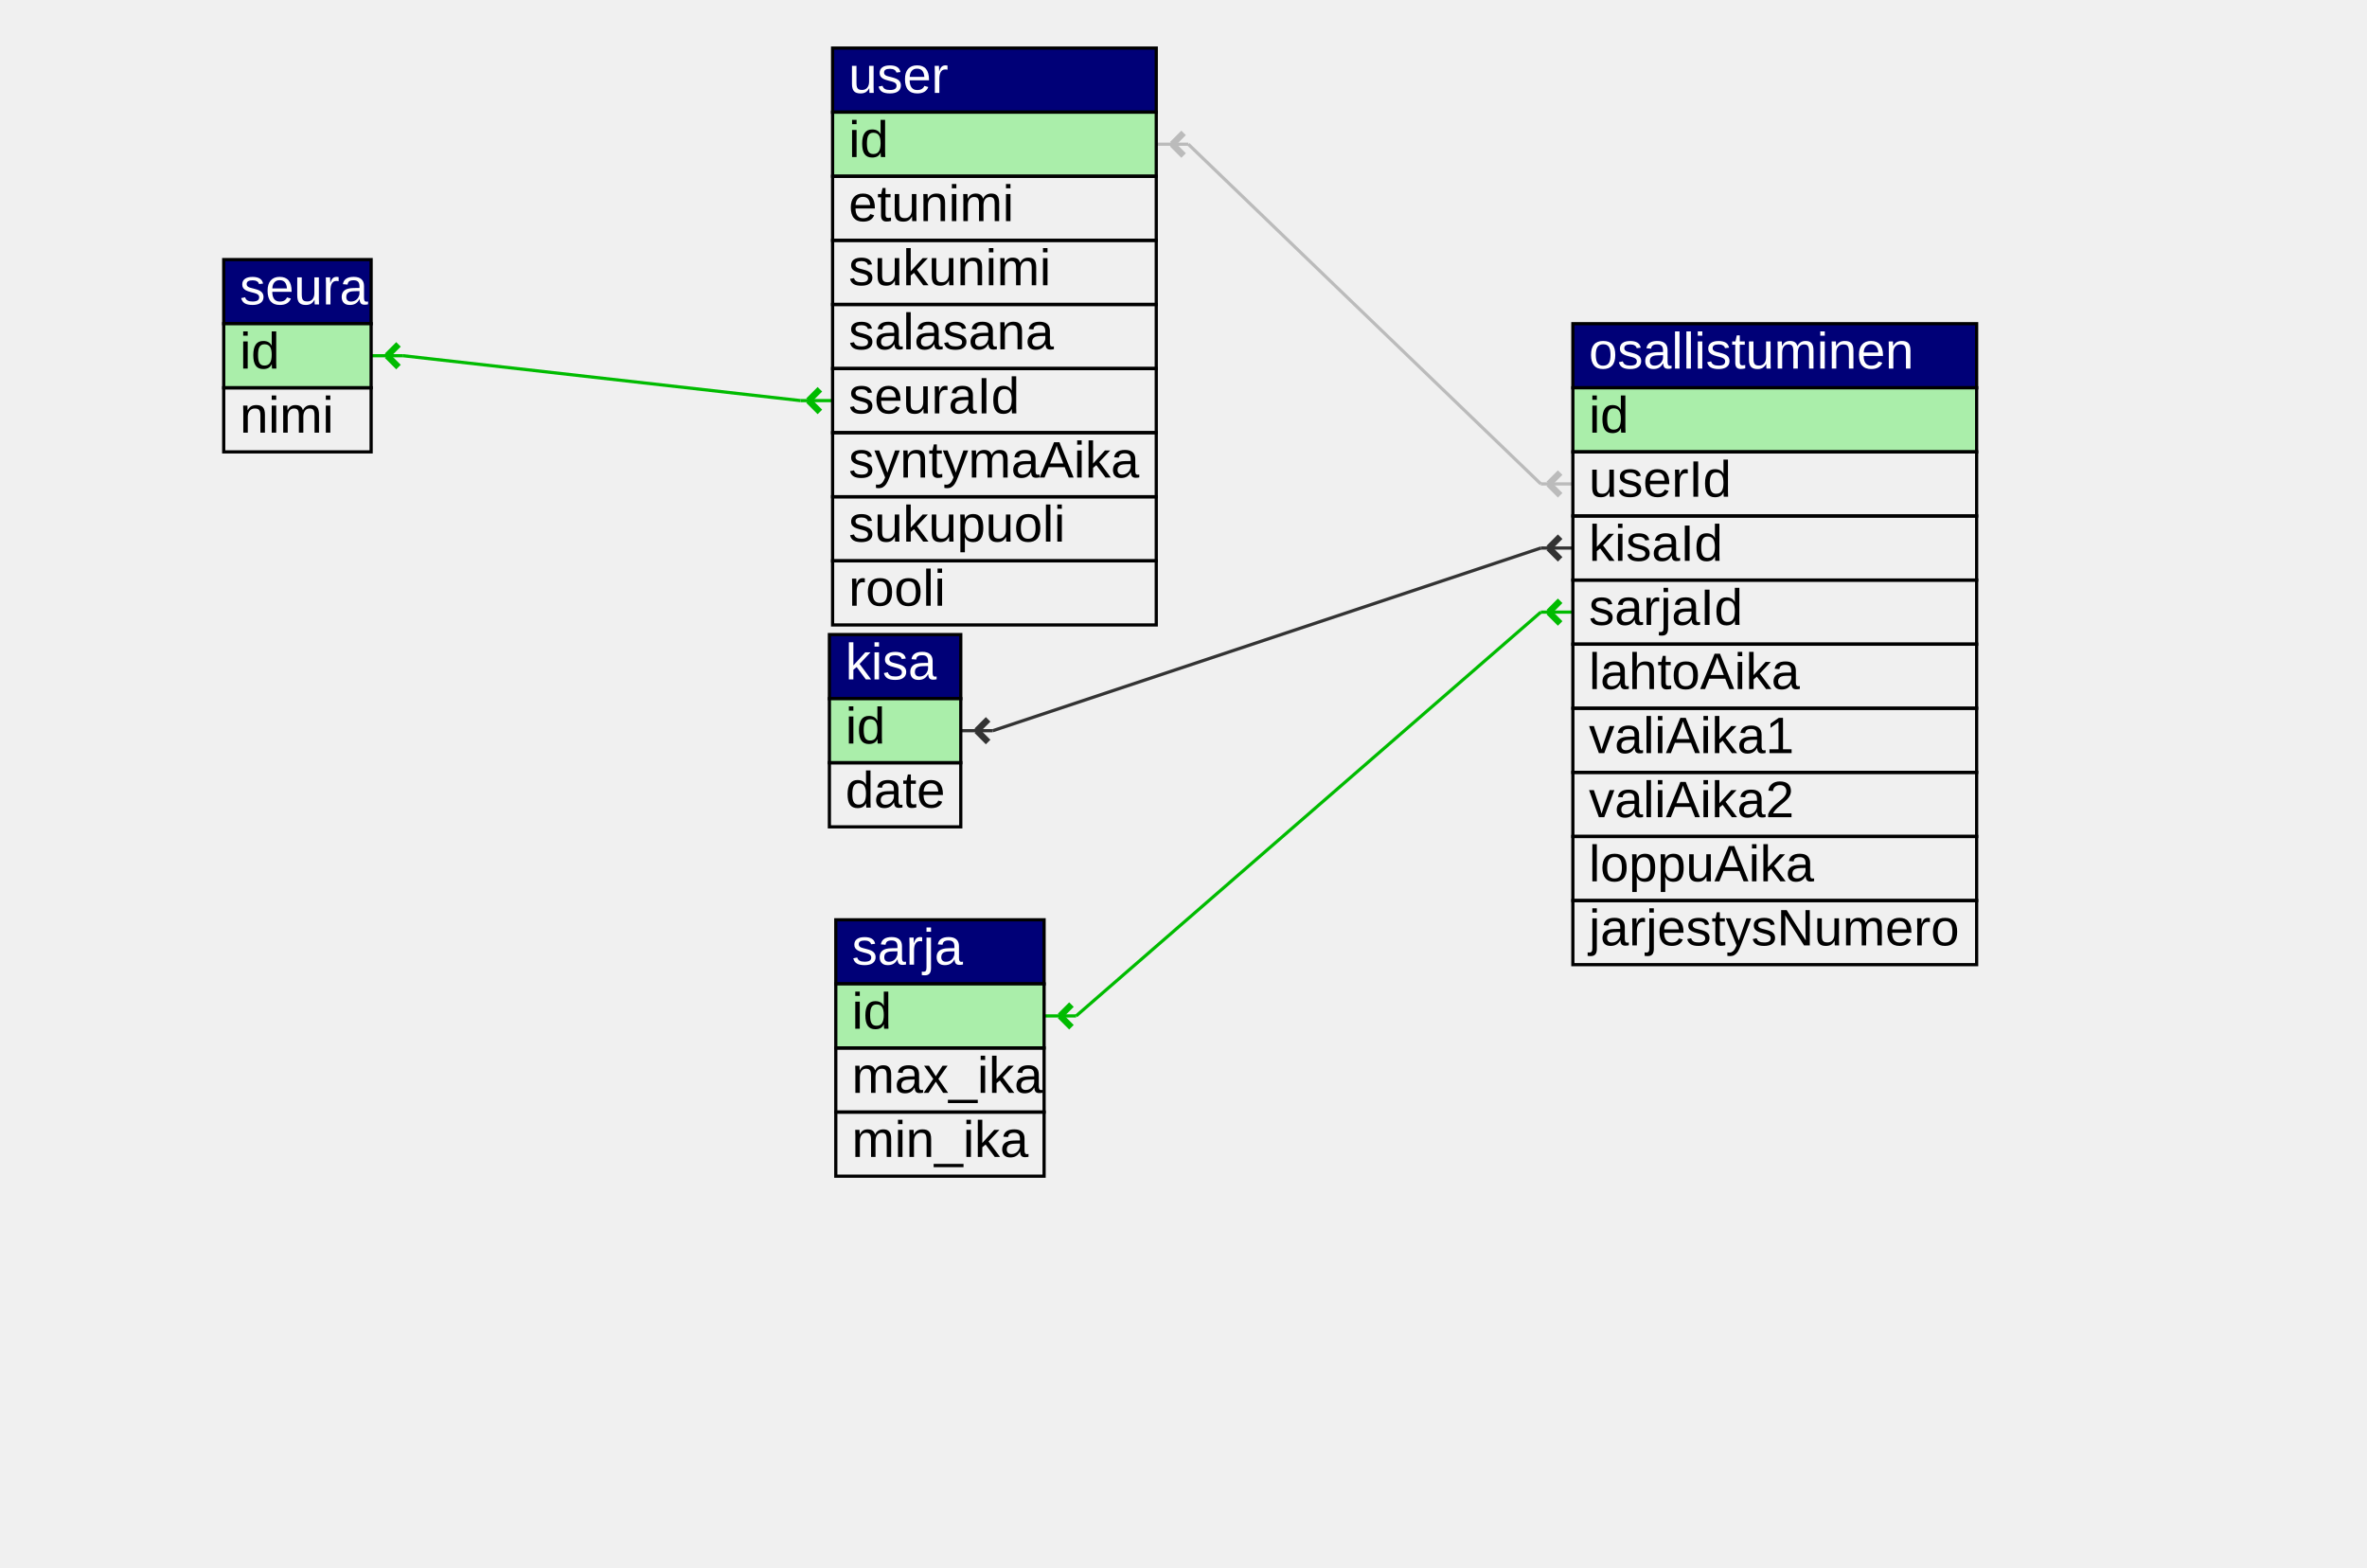
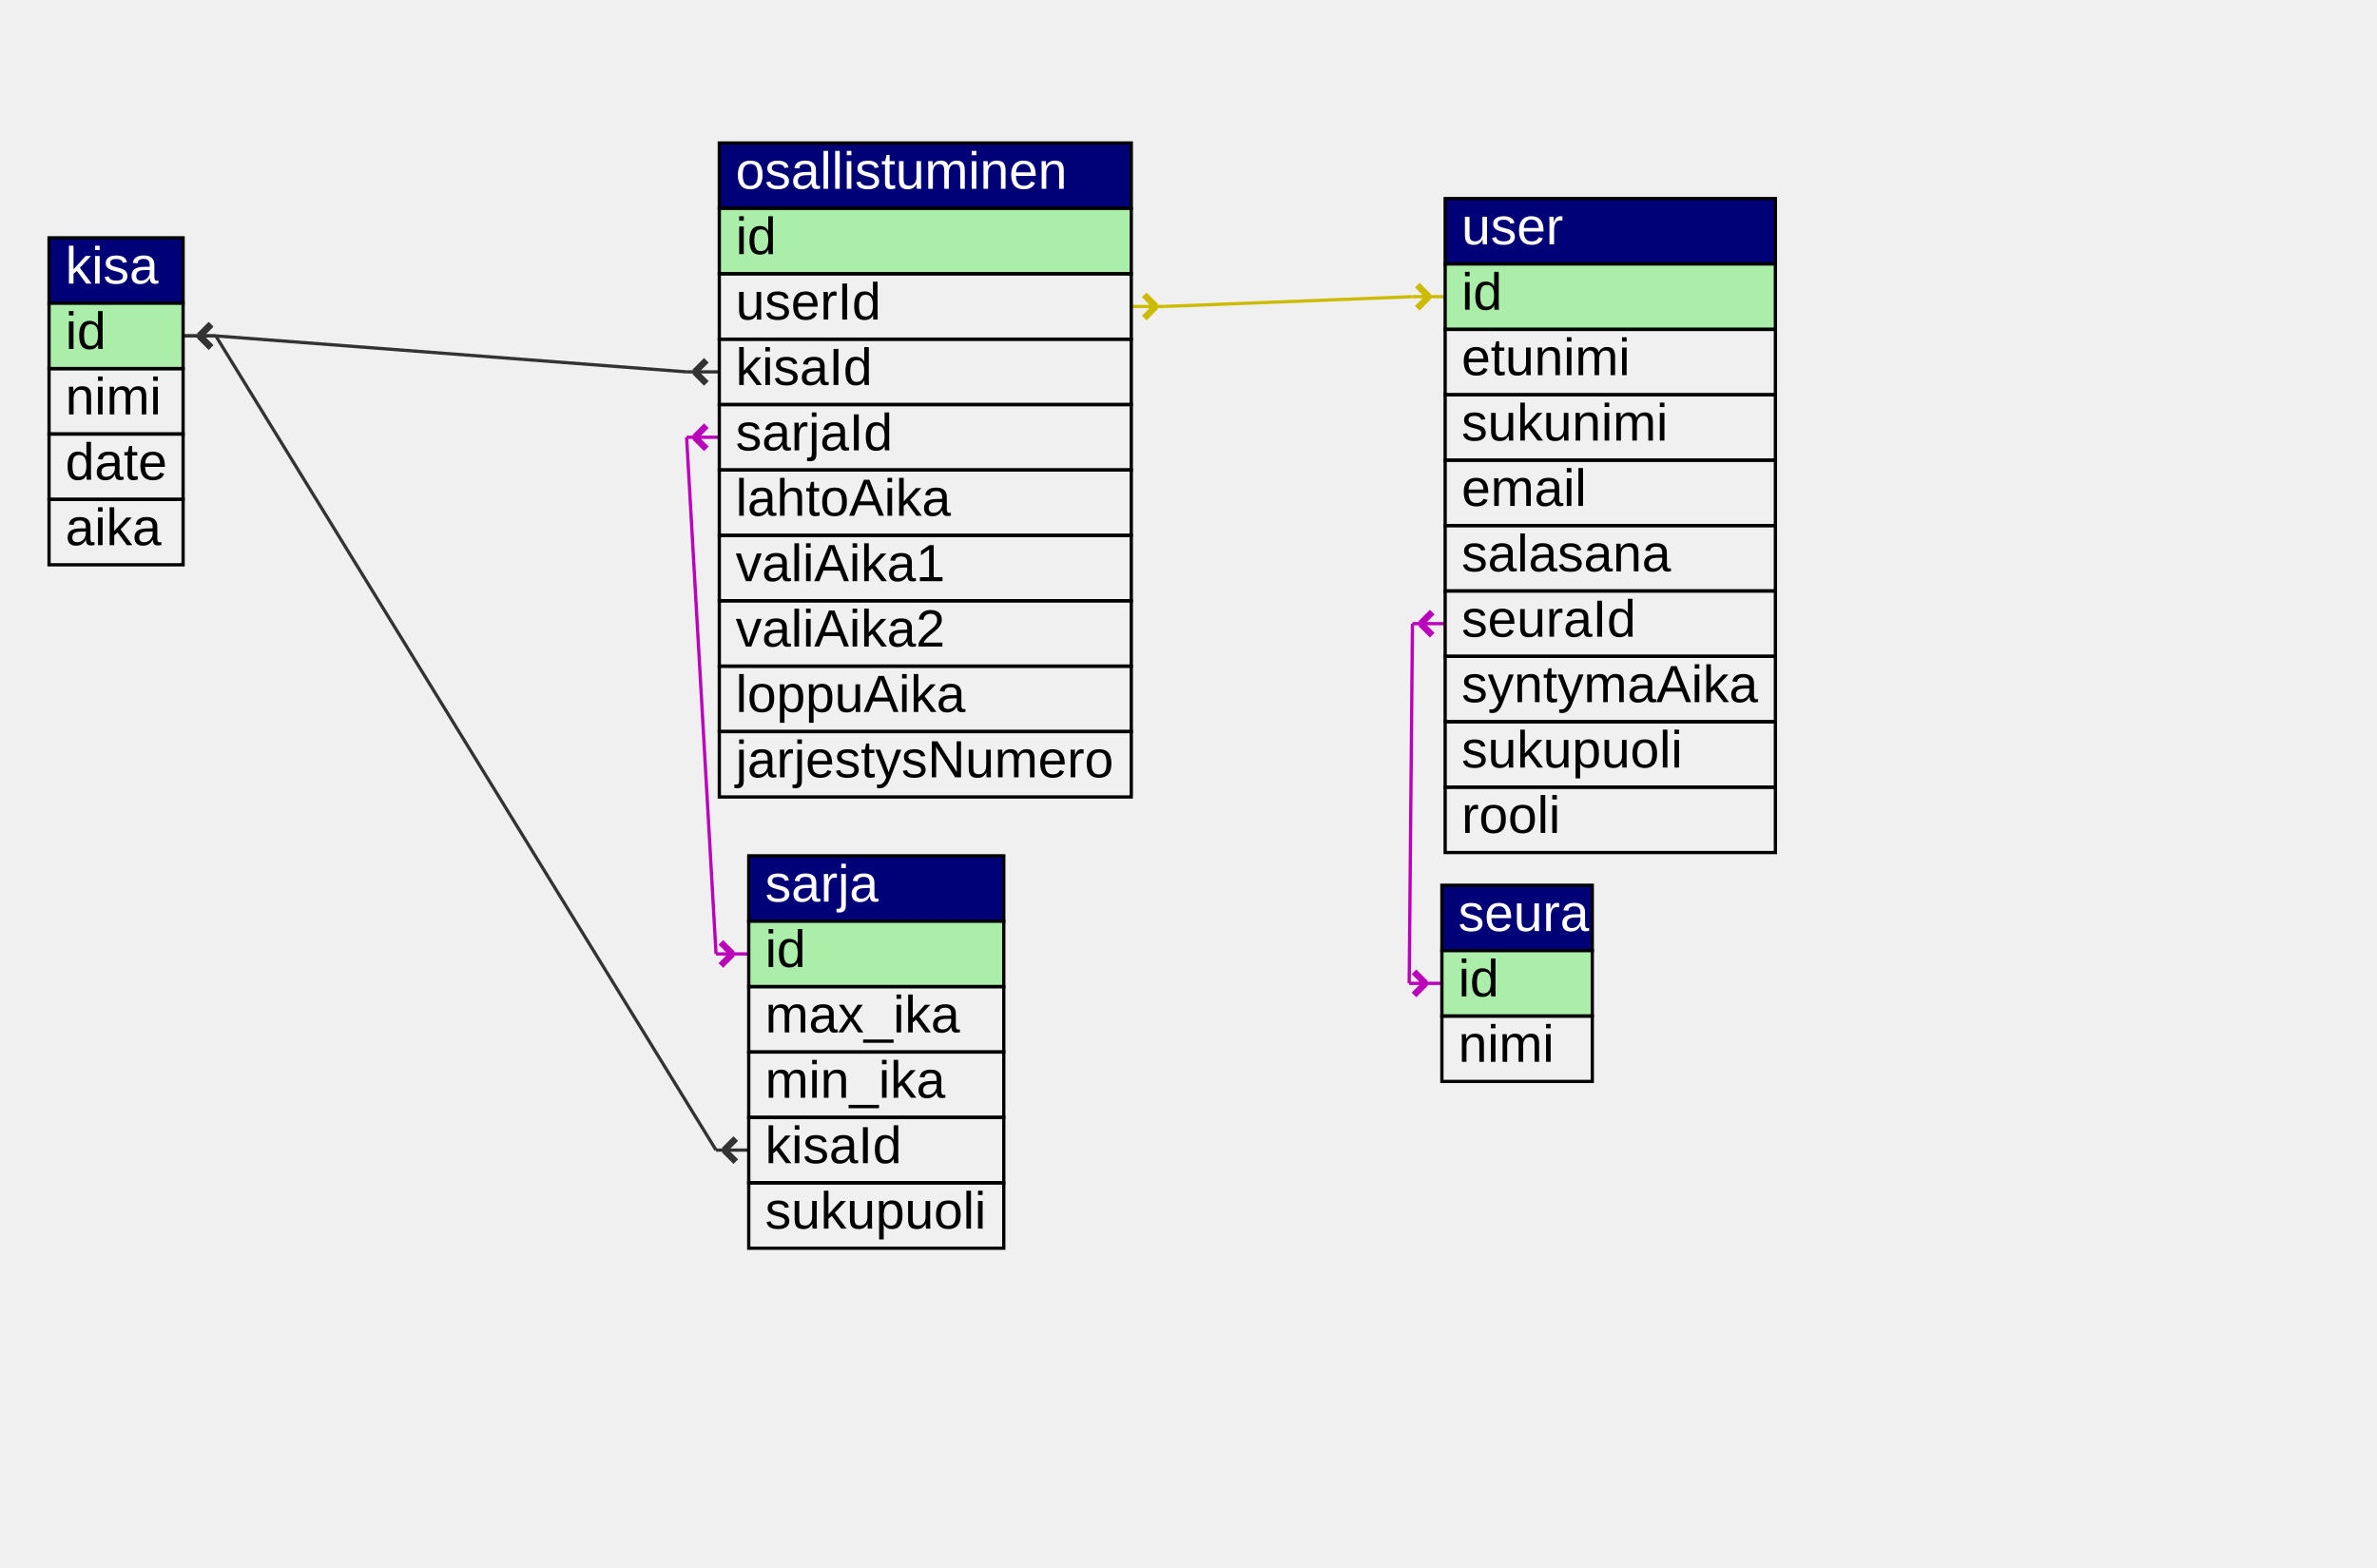
- <svg xmlns="http://www.w3.org/2000/svg" viewBox="52 107 629 489" width="577px" height="382px" version="1.1">
-   <line x1="488" y1="258" x2="478" y2="258" style="stroke:#bbb;stroke-width:1;" />
-   <line x1="368" y1="152" x2="358" y2="152" style="stroke:#bbb;stroke-width:1;" />
-   <line x1="478" y1="258" x2="368" y2="152" style="stroke:#bbb;stroke-width:1;" />
-   <line x1="480.5" y1="258" x2="484.036" y2="261.536" style="stroke:#bbb;stroke-width:2;" />
-   <line x1="480.5" y1="258" x2="484.036" y2="254.464" style="stroke:#bbb;stroke-width:2;" />
-   <line x1="363" y1="152" x2="366.536" y2="155.536" style="stroke:#bbb;stroke-width:2;" />
-   <line x1="363" y1="152" x2="366.536" y2="148.464" style="stroke:#bbb;stroke-width:2;" />
-   <line x1="488" y1="278" x2="478" y2="278" style="stroke:#333;stroke-width:1;" />
-   <line x1="307" y1="335" x2="297" y2="335" style="stroke:#333;stroke-width:1;" />
-   <line x1="478" y1="278" x2="307" y2="335" style="stroke:#333;stroke-width:1;" />
-   <line x1="480.5" y1="278" x2="484.036" y2="281.536" style="stroke:#333;stroke-width:2;" />
-   <line x1="480.5" y1="278" x2="484.036" y2="274.464" style="stroke:#333;stroke-width:2;" />
-   <line x1="302" y1="335" x2="305.536" y2="338.536" style="stroke:#333;stroke-width:2;" />
-   <line x1="302" y1="335" x2="305.536" y2="331.464" style="stroke:#333;stroke-width:2;" />
-   <line x1="488" y1="298" x2="478" y2="298" style="stroke:#0b0;stroke-width:1;" />
-   <line x1="333" y1="424" x2="323" y2="424" style="stroke:#0b0;stroke-width:1;" />
-   <line x1="478" y1="298" x2="333" y2="424" style="stroke:#0b0;stroke-width:1;" />
-   <line x1="480.5" y1="298" x2="484.036" y2="301.536" style="stroke:#0b0;stroke-width:2;" />
-   <line x1="480.5" y1="298" x2="484.036" y2="294.464" style="stroke:#0b0;stroke-width:2;" />
-   <line x1="328" y1="424" x2="331.536" y2="427.536" style="stroke:#0b0;stroke-width:2;" />
-   <line x1="328" y1="424" x2="331.536" y2="420.464" style="stroke:#0b0;stroke-width:2;" />
-   <line x1="257" y1="232" x2="247" y2="232" style="stroke:#0b0;stroke-width:1;" />
-   <line x1="123" y1="218" x2="113" y2="218" style="stroke:#0b0;stroke-width:1;" />
-   <line x1="247" y1="232" x2="123" y2="218" style="stroke:#0b0;stroke-width:1;" />
-   <line x1="249.5" y1="232" x2="253.036" y2="235.536" style="stroke:#0b0;stroke-width:2;" />
-   <line x1="249.5" y1="232" x2="253.036" y2="228.464" style="stroke:#0b0;stroke-width:2;" />
-   <line x1="118" y1="218" x2="121.536" y2="221.536" style="stroke:#0b0;stroke-width:2;" />
-   <line x1="118" y1="218" x2="121.536" y2="214.464" style="stroke:#0b0;stroke-width:2;" />
-   <rect width="41" height="20" x="256" y="305" style="fill:#007;stroke:black;" />
-   <text width="41" height="20" x="261" y="319" style="fill:#fff;" font-family="Arial" font-size="16px"> kisa</text>
-   <rect width="41" height="20" x="256" y="325" style="fill:#aea;stroke:black;" />
-   <text width="41" height="20" x="261" y="339" style="fill:black;" font-family="Arial" font-size="16px">id</text>
-   <rect width="41" height="20" x="256" y="345" style="fill:none;stroke:black;" />
-   <text width="41" height="20" x="261" y="359" style="fill:black;" font-family="Arial" font-size="16px">date</text>
-   <rect width="126" height="20" x="488" y="208" style="fill:#007;stroke:black;" />
-   <text width="126" height="20" x="493" y="222" style="fill:#fff;" font-family="Arial" font-size="16px"> osallistuminen</text>
-   <rect width="126" height="20" x="488" y="228" style="fill:#aea;stroke:black;" />
-   <text width="126" height="20" x="493" y="242" style="fill:black;" font-family="Arial" font-size="16px">id</text>
-   <rect width="126" height="20" x="488" y="248" style="fill:none;stroke:black;" />
-   <text width="126" height="20" x="493" y="262" style="fill:black;" font-family="Arial" font-size="16px">userId</text>
-   <rect width="126" height="20" x="488" y="268" style="fill:none;stroke:black;" />
-   <text width="126" height="20" x="493" y="282" style="fill:black;" font-family="Arial" font-size="16px">kisaId</text>
-   <rect width="126" height="20" x="488" y="288" style="fill:none;stroke:black;" />
-   <text width="126" height="20" x="493" y="302" style="fill:black;" font-family="Arial" font-size="16px">sarjaId</text>
-   <rect width="126" height="20" x="488" y="308" style="fill:none;stroke:black;" />
-   <text width="126" height="20" x="493" y="322" style="fill:black;" font-family="Arial" font-size="16px">lahtoAika</text>
-   <rect width="126" height="20" x="488" y="328" style="fill:none;stroke:black;" />
-   <text width="126" height="20" x="493" y="342" style="fill:black;" font-family="Arial" font-size="16px">valiAika1</text>
-   <rect width="126" height="20" x="488" y="348" style="fill:none;stroke:black;" />
-   <text width="126" height="20" x="493" y="362" style="fill:black;" font-family="Arial" font-size="16px">valiAika2</text>
-   <rect width="126" height="20" x="488" y="368" style="fill:none;stroke:black;" />
-   <text width="126" height="20" x="493" y="382" style="fill:black;" font-family="Arial" font-size="16px">loppuAika</text>
-   <rect width="126" height="20" x="488" y="388" style="fill:none;stroke:black;" />
-   <text width="126" height="20" x="493" y="402" style="fill:black;" font-family="Arial" font-size="16px">jarjestysNumero</text>
-   <rect width="65" height="20" x="258" y="394" style="fill:#007;stroke:black;" />
-   <text width="65" height="20" x="263" y="408" style="fill:#fff;" font-family="Arial" font-size="16px"> sarja</text>
-   <rect width="65" height="20" x="258" y="414" style="fill:#aea;stroke:black;" />
-   <text width="65" height="20" x="263" y="428" style="fill:black;" font-family="Arial" font-size="16px">id</text>
-   <rect width="65" height="20" x="258" y="434" style="fill:none;stroke:black;" />
-   <text width="65" height="20" x="263" y="448" style="fill:black;" font-family="Arial" font-size="16px">max_ika</text>
-   <rect width="65" height="20" x="258" y="454" style="fill:none;stroke:black;" />
-   <text width="65" height="20" x="263" y="468" style="fill:black;" font-family="Arial" font-size="16px">min_ika</text>
-   <rect width="46" height="20" x="67" y="188" style="fill:#007;stroke:black;" />
-   <text width="46" height="20" x="72" y="202" style="fill:#fff;" font-family="Arial" font-size="16px"> seura</text>
-   <rect width="46" height="20" x="67" y="208" style="fill:#aea;stroke:black;" />
-   <text width="46" height="20" x="72" y="222" style="fill:black;" font-family="Arial" font-size="16px">id</text>
-   <rect width="46" height="20" x="67" y="228" style="fill:none;stroke:black;" />
-   <text width="46" height="20" x="72" y="242" style="fill:black;" font-family="Arial" font-size="16px">nimi</text>
-   <rect width="101" height="20" x="257" y="122" style="fill:#007;stroke:black;" />
-   <text width="101" height="20" x="262" y="136" style="fill:#fff;" font-family="Arial" font-size="16px"> user</text>
-   <rect width="101" height="20" x="257" y="142" style="fill:#aea;stroke:black;" />
-   <text width="101" height="20" x="262" y="156" style="fill:black;" font-family="Arial" font-size="16px">id</text>
-   <rect width="101" height="20" x="257" y="162" style="fill:none;stroke:black;" />
-   <text width="101" height="20" x="262" y="176" style="fill:black;" font-family="Arial" font-size="16px">etunimi</text>
-   <rect width="101" height="20" x="257" y="182" style="fill:none;stroke:black;" />
-   <text width="101" height="20" x="262" y="196" style="fill:black;" font-family="Arial" font-size="16px">sukunimi</text>
-   <rect width="101" height="20" x="257" y="202" style="fill:none;stroke:black;" />
-   <text width="101" height="20" x="262" y="216" style="fill:black;" font-family="Arial" font-size="16px">salasana</text>
-   <rect width="101" height="20" x="257" y="222" style="fill:none;stroke:black;" />
-   <text width="101" height="20" x="262" y="236" style="fill:black;" font-family="Arial" font-size="16px">seuraId</text>
-   <rect width="101" height="20" x="257" y="242" style="fill:none;stroke:black;" />
-   <text width="101" height="20" x="262" y="256" style="fill:black;" font-family="Arial" font-size="16px">syntymaAika</text>
-   <rect width="101" height="20" x="257" y="262" style="fill:none;stroke:black;" />
-   <text width="101" height="20" x="262" y="276" style="fill:black;" font-family="Arial" font-size="16px">sukupuoli</text>
-   <rect width="101" height="20" x="257" y="282" style="fill:none;stroke:black;" />
-   <text width="101" height="20" x="262" y="296" style="fill:black;" font-family="Arial" font-size="16px">rooli</text>
+ <svg xmlns="http://www.w3.org/2000/svg" viewBox="169 54 727 422" width="558px" height="368px" version="1.1">
+   <line x1="515" y1="119" x2="525" y2="119" style="stroke:#cb0;stroke-width:1;" />
+   <line x1="601" y1="116" x2="611" y2="116" style="stroke:#cb0;stroke-width:1;" />
+   <line x1="525" y1="119" x2="601" y2="116" style="stroke:#cb0;stroke-width:1;" />
+   <line x1="522.5" y1="119" x2="518.964" y2="122.536" style="stroke:#cb0;stroke-width:2;" />
+   <line x1="522.5" y1="119" x2="518.964" y2="115.464" style="stroke:#cb0;stroke-width:2;" />
+   <line x1="606" y1="116" x2="602.464" y2="119.536" style="stroke:#cb0;stroke-width:2;" />
+   <line x1="606" y1="116" x2="602.464" y2="112.464" style="stroke:#cb0;stroke-width:2;" />
+   <line x1="389" y1="139" x2="379" y2="139" style="stroke:#333;stroke-width:1;" />
+   <line x1="235" y1="128" x2="225" y2="128" style="stroke:#333;stroke-width:1;" />
+   <line x1="379" y1="139" x2="235" y2="128" style="stroke:#333;stroke-width:1;" />
+   <line x1="381.5" y1="139" x2="385.036" y2="142.536" style="stroke:#333;stroke-width:2;" />
+   <line x1="381.5" y1="139" x2="385.036" y2="135.464" style="stroke:#333;stroke-width:2;" />
+   <line x1="230" y1="128" x2="233.536" y2="131.536" style="stroke:#333;stroke-width:2;" />
+   <line x1="230" y1="128" x2="233.536" y2="124.464" style="stroke:#333;stroke-width:2;" />
+   <line x1="389" y1="159" x2="379" y2="159" style="stroke:#b0b;stroke-width:1;" />
+   <line x1="388" y1="317" x2="398" y2="317" style="stroke:#b0b;stroke-width:1;" />
+   <line x1="379" y1="159" x2="388" y2="317" style="stroke:#b0b;stroke-width:1;" />
+   <line x1="381.5" y1="159" x2="385.036" y2="162.536" style="stroke:#b0b;stroke-width:2;" />
+   <line x1="381.5" y1="159" x2="385.036" y2="155.464" style="stroke:#b0b;stroke-width:2;" />
+   <line x1="393" y1="317" x2="389.464" y2="320.536" style="stroke:#b0b;stroke-width:2;" />
+   <line x1="393" y1="317" x2="389.464" y2="313.464" style="stroke:#b0b;stroke-width:2;" />
+   <line x1="398" y1="377" x2="388" y2="377" style="stroke:#333;stroke-width:1;" />
+   <line x1="235" y1="128" x2="225" y2="128" style="stroke:#333;stroke-width:1;" />
+   <line x1="388" y1="377" x2="235" y2="128" style="stroke:#333;stroke-width:1;" />
+   <line x1="390.5" y1="377" x2="394.036" y2="380.536" style="stroke:#333;stroke-width:2;" />
+   <line x1="390.5" y1="377" x2="394.036" y2="373.464" style="stroke:#333;stroke-width:2;" />
+   <line x1="230" y1="128" x2="233.536" y2="131.536" style="stroke:#333;stroke-width:2;" />
+   <line x1="230" y1="128" x2="233.536" y2="124.464" style="stroke:#333;stroke-width:2;" />
+   <line x1="611" y1="216" x2="601" y2="216" style="stroke:#b0b;stroke-width:1;" />
+   <line x1="600" y1="326" x2="610" y2="326" style="stroke:#b0b;stroke-width:1;" />
+   <line x1="601" y1="216" x2="600" y2="326" style="stroke:#b0b;stroke-width:1;" />
+   <line x1="603.5" y1="216" x2="607.036" y2="219.536" style="stroke:#b0b;stroke-width:2;" />
+   <line x1="603.5" y1="216" x2="607.036" y2="212.464" style="stroke:#b0b;stroke-width:2;" />
+   <line x1="605" y1="326" x2="601.464" y2="329.536" style="stroke:#b0b;stroke-width:2;" />
+   <line x1="605" y1="326" x2="601.464" y2="322.464" style="stroke:#b0b;stroke-width:2;" />
+   <rect width="41" height="20" x="184" y="98" style="fill:#007;stroke:black;" />
+   <text width="41" height="20" x="189" y="112" style="fill:#fff;" font-family="Arial" font-size="16px"> kisa</text>
+   <rect width="41" height="20" x="184" y="118" style="fill:#aea;stroke:black;" />
+   <text width="41" height="20" x="189" y="132" style="fill:black;" font-family="Arial" font-size="16px">id</text>
+   <rect width="41" height="20" x="184" y="138" style="fill:none;stroke:black;" />
+   <text width="41" height="20" x="189" y="152" style="fill:black;" font-family="Arial" font-size="16px">nimi</text>
+   <rect width="41" height="20" x="184" y="158" style="fill:none;stroke:black;" />
+   <text width="41" height="20" x="189" y="172" style="fill:black;" font-family="Arial" font-size="16px">date</text>
+   <rect width="41" height="20" x="184" y="178" style="fill:none;stroke:black;" />
+   <text width="41" height="20" x="189" y="192" style="fill:black;" font-family="Arial" font-size="16px">aika</text>
+   <rect width="126" height="20" x="389" y="69" style="fill:#007;stroke:black;" />
+   <text width="126" height="20" x="394" y="83" style="fill:#fff;" font-family="Arial" font-size="16px"> osallistuminen</text>
+   <rect width="126" height="20" x="389" y="89" style="fill:#aea;stroke:black;" />
+   <text width="126" height="20" x="394" y="103" style="fill:black;" font-family="Arial" font-size="16px">id</text>
+   <rect width="126" height="20" x="389" y="109" style="fill:none;stroke:black;" />
+   <text width="126" height="20" x="394" y="123" style="fill:black;" font-family="Arial" font-size="16px">userId</text>
+   <rect width="126" height="20" x="389" y="129" style="fill:none;stroke:black;" />
+   <text width="126" height="20" x="394" y="143" style="fill:black;" font-family="Arial" font-size="16px">kisaId</text>
+   <rect width="126" height="20" x="389" y="149" style="fill:none;stroke:black;" />
+   <text width="126" height="20" x="394" y="163" style="fill:black;" font-family="Arial" font-size="16px">sarjaId</text>
+   <rect width="126" height="20" x="389" y="169" style="fill:none;stroke:black;" />
+   <text width="126" height="20" x="394" y="183" style="fill:black;" font-family="Arial" font-size="16px">lahtoAika</text>
+   <rect width="126" height="20" x="389" y="189" style="fill:none;stroke:black;" />
+   <text width="126" height="20" x="394" y="203" style="fill:black;" font-family="Arial" font-size="16px">valiAika1</text>
+   <rect width="126" height="20" x="389" y="209" style="fill:none;stroke:black;" />
+   <text width="126" height="20" x="394" y="223" style="fill:black;" font-family="Arial" font-size="16px">valiAika2</text>
+   <rect width="126" height="20" x="389" y="229" style="fill:none;stroke:black;" />
+   <text width="126" height="20" x="394" y="243" style="fill:black;" font-family="Arial" font-size="16px">loppuAika</text>
+   <rect width="126" height="20" x="389" y="249" style="fill:none;stroke:black;" />
+   <text width="126" height="20" x="394" y="263" style="fill:black;" font-family="Arial" font-size="16px">jarjestysNumero</text>
+   <rect width="78" height="20" x="398" y="287" style="fill:#007;stroke:black;" />
+   <text width="78" height="20" x="403" y="301" style="fill:#fff;" font-family="Arial" font-size="16px"> sarja</text>
+   <rect width="78" height="20" x="398" y="307" style="fill:#aea;stroke:black;" />
+   <text width="78" height="20" x="403" y="321" style="fill:black;" font-family="Arial" font-size="16px">id</text>
+   <rect width="78" height="20" x="398" y="327" style="fill:none;stroke:black;" />
+   <text width="78" height="20" x="403" y="341" style="fill:black;" font-family="Arial" font-size="16px">max_ika</text>
+   <rect width="78" height="20" x="398" y="347" style="fill:none;stroke:black;" />
+   <text width="78" height="20" x="403" y="361" style="fill:black;" font-family="Arial" font-size="16px">min_ika</text>
+   <rect width="78" height="20" x="398" y="367" style="fill:none;stroke:black;" />
+   <text width="78" height="20" x="403" y="381" style="fill:black;" font-family="Arial" font-size="16px">kisaId</text>
+   <rect width="78" height="20" x="398" y="387" style="fill:none;stroke:black;" />
+   <text width="78" height="20" x="403" y="401" style="fill:black;" font-family="Arial" font-size="16px">sukupuoli</text>
+   <rect width="46" height="20" x="610" y="296" style="fill:#007;stroke:black;" />
+   <text width="46" height="20" x="615" y="310" style="fill:#fff;" font-family="Arial" font-size="16px"> seura</text>
+   <rect width="46" height="20" x="610" y="316" style="fill:#aea;stroke:black;" />
+   <text width="46" height="20" x="615" y="330" style="fill:black;" font-family="Arial" font-size="16px">id</text>
+   <rect width="46" height="20" x="610" y="336" style="fill:none;stroke:black;" />
+   <text width="46" height="20" x="615" y="350" style="fill:black;" font-family="Arial" font-size="16px">nimi</text>
+   <rect width="101" height="20" x="611" y="86" style="fill:#007;stroke:black;" />
+   <text width="101" height="20" x="616" y="100" style="fill:#fff;" font-family="Arial" font-size="16px"> user</text>
+   <rect width="101" height="20" x="611" y="106" style="fill:#aea;stroke:black;" />
+   <text width="101" height="20" x="616" y="120" style="fill:black;" font-family="Arial" font-size="16px">id</text>
+   <rect width="101" height="20" x="611" y="126" style="fill:none;stroke:black;" />
+   <text width="101" height="20" x="616" y="140" style="fill:black;" font-family="Arial" font-size="16px">etunimi</text>
+   <rect width="101" height="20" x="611" y="146" style="fill:none;stroke:black;" />
+   <text width="101" height="20" x="616" y="160" style="fill:black;" font-family="Arial" font-size="16px">sukunimi</text>
+   <rect width="101" height="20" x="611" y="166" style="fill:none;stroke:black;" />
+   <text width="101" height="20" x="616" y="180" style="fill:black;" font-family="Arial" font-size="16px">email</text>
+   <rect width="101" height="20" x="611" y="186" style="fill:none;stroke:black;" />
+   <text width="101" height="20" x="616" y="200" style="fill:black;" font-family="Arial" font-size="16px">salasana</text>
+   <rect width="101" height="20" x="611" y="206" style="fill:none;stroke:black;" />
+   <text width="101" height="20" x="616" y="220" style="fill:black;" font-family="Arial" font-size="16px">seuraId</text>
+   <rect width="101" height="20" x="611" y="226" style="fill:none;stroke:black;" />
+   <text width="101" height="20" x="616" y="240" style="fill:black;" font-family="Arial" font-size="16px">syntymaAika</text>
+   <rect width="101" height="20" x="611" y="246" style="fill:none;stroke:black;" />
+   <text width="101" height="20" x="616" y="260" style="fill:black;" font-family="Arial" font-size="16px">sukupuoli</text>
+   <rect width="101" height="20" x="611" y="266" style="fill:none;stroke:black;" />
+   <text width="101" height="20" x="616" y="280" style="fill:black;" font-family="Arial" font-size="16px">rooli</text>
</svg>
